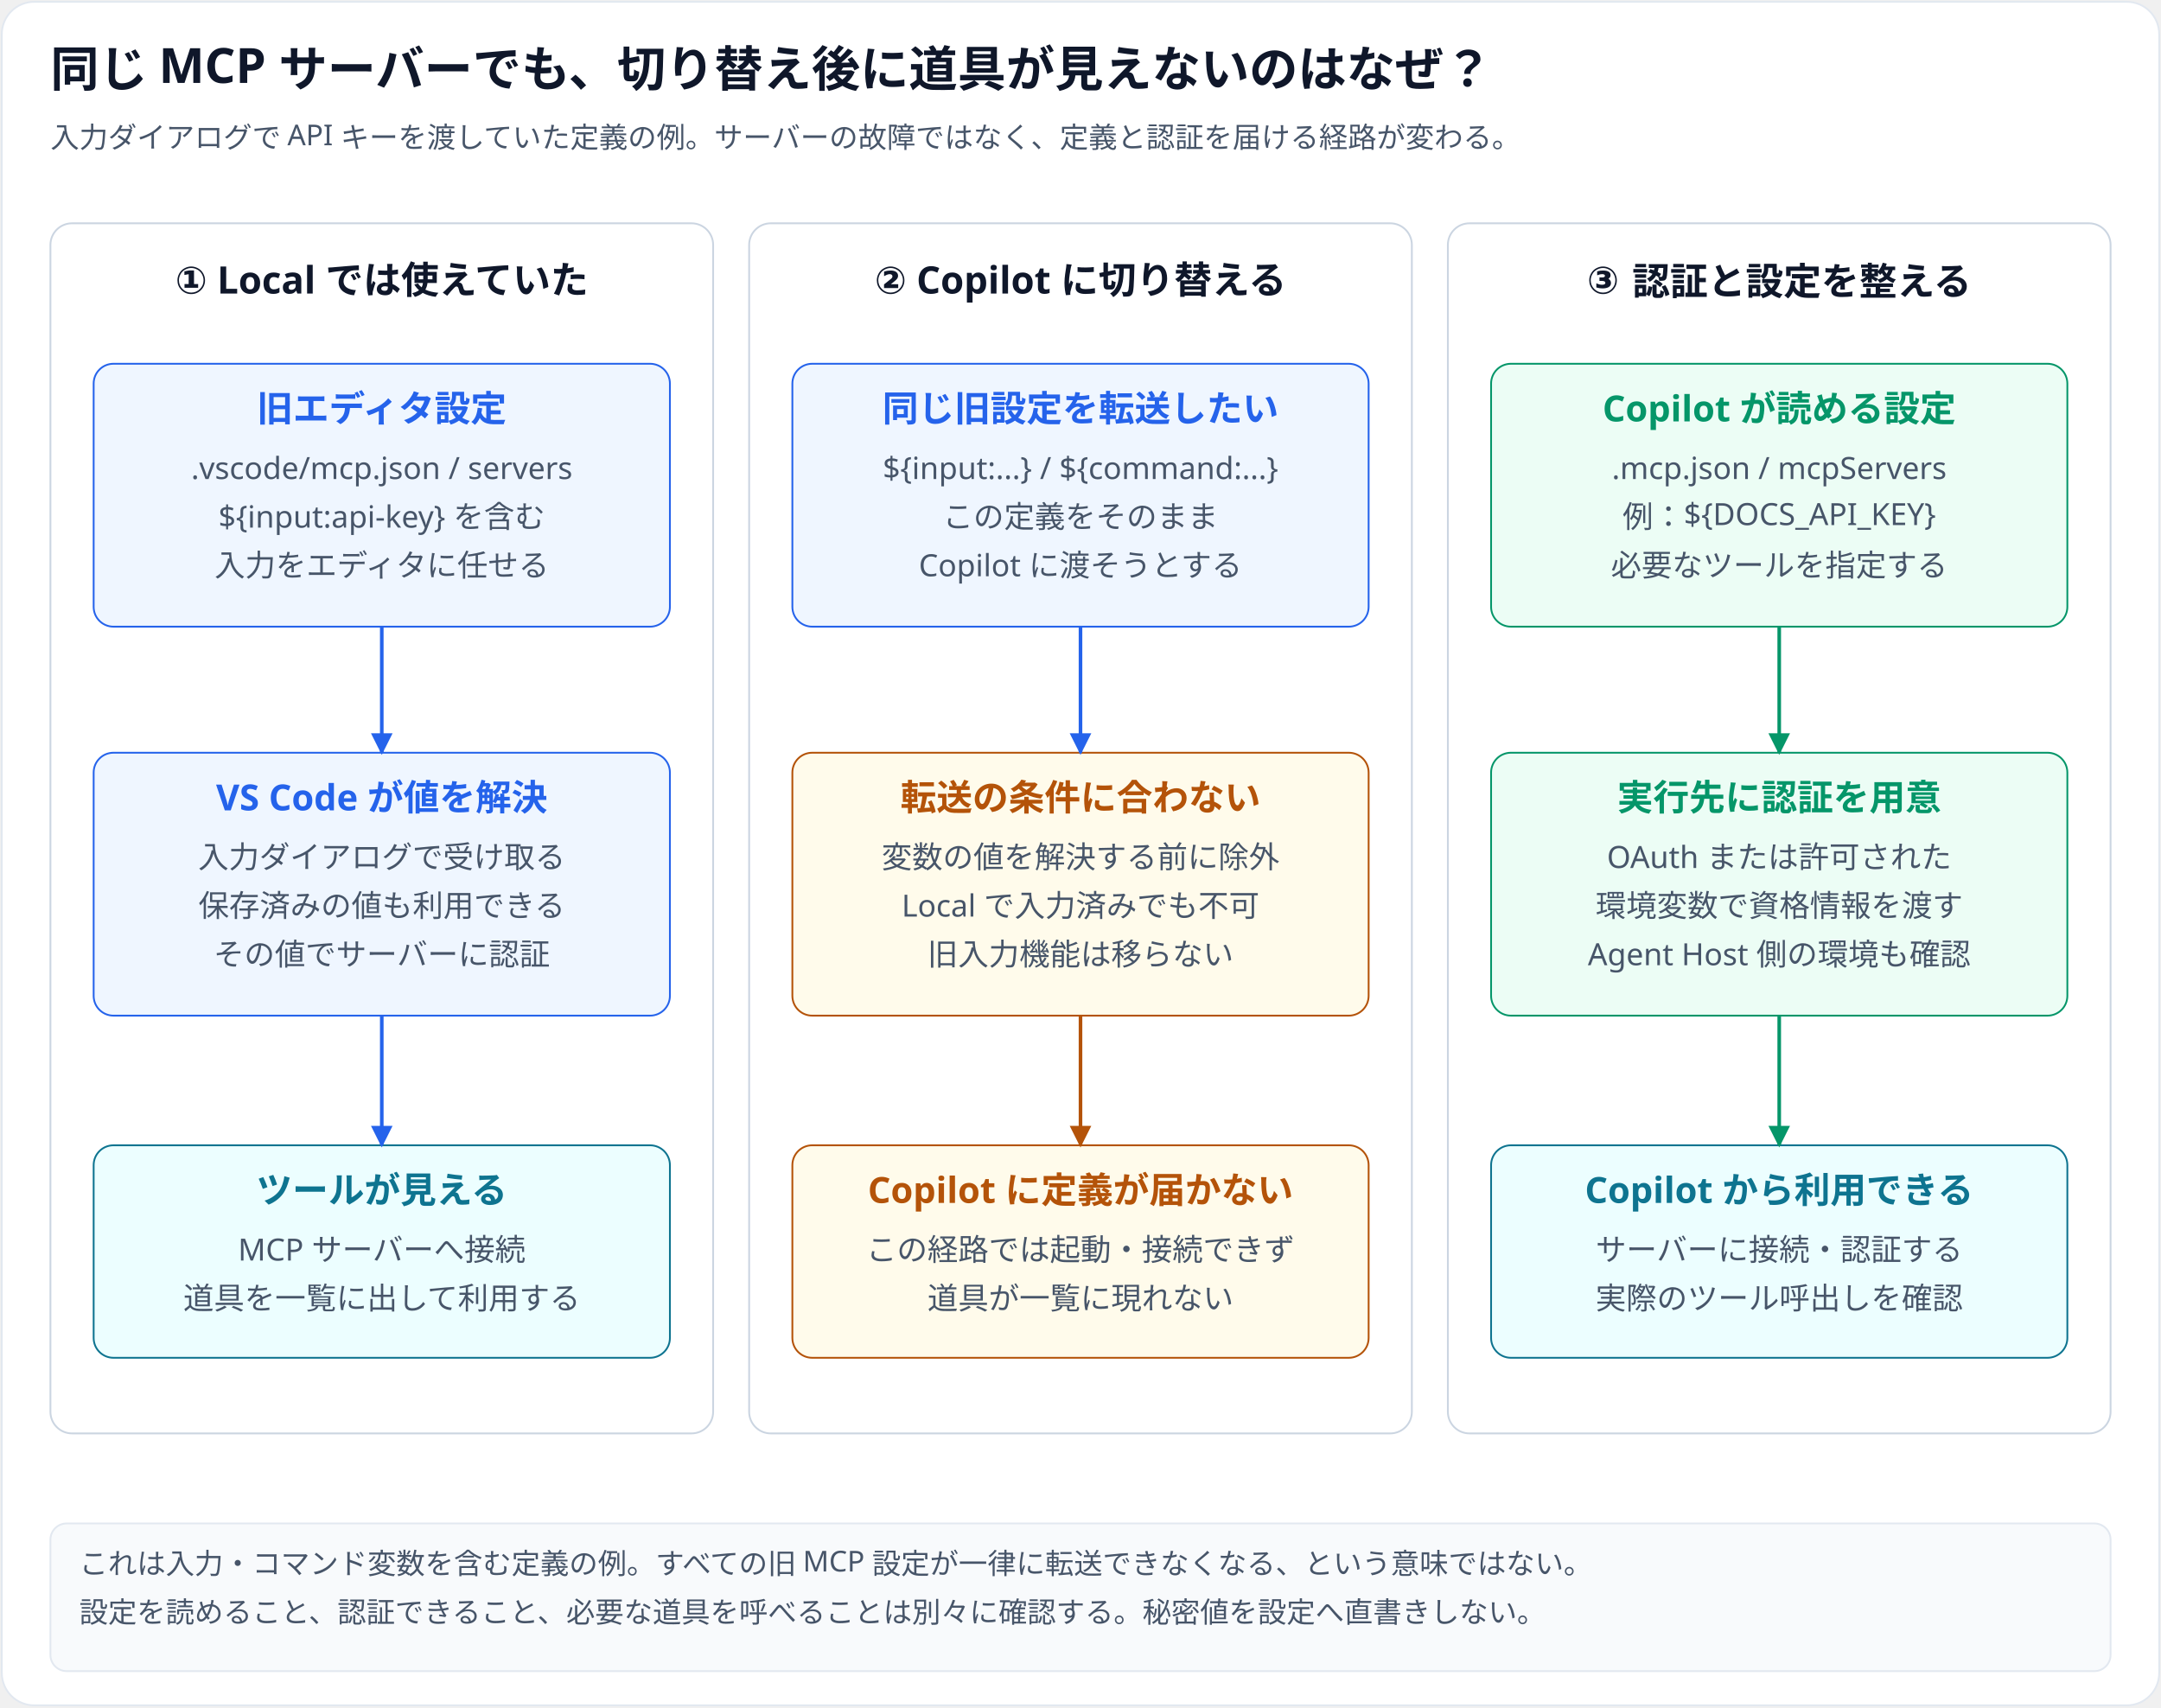
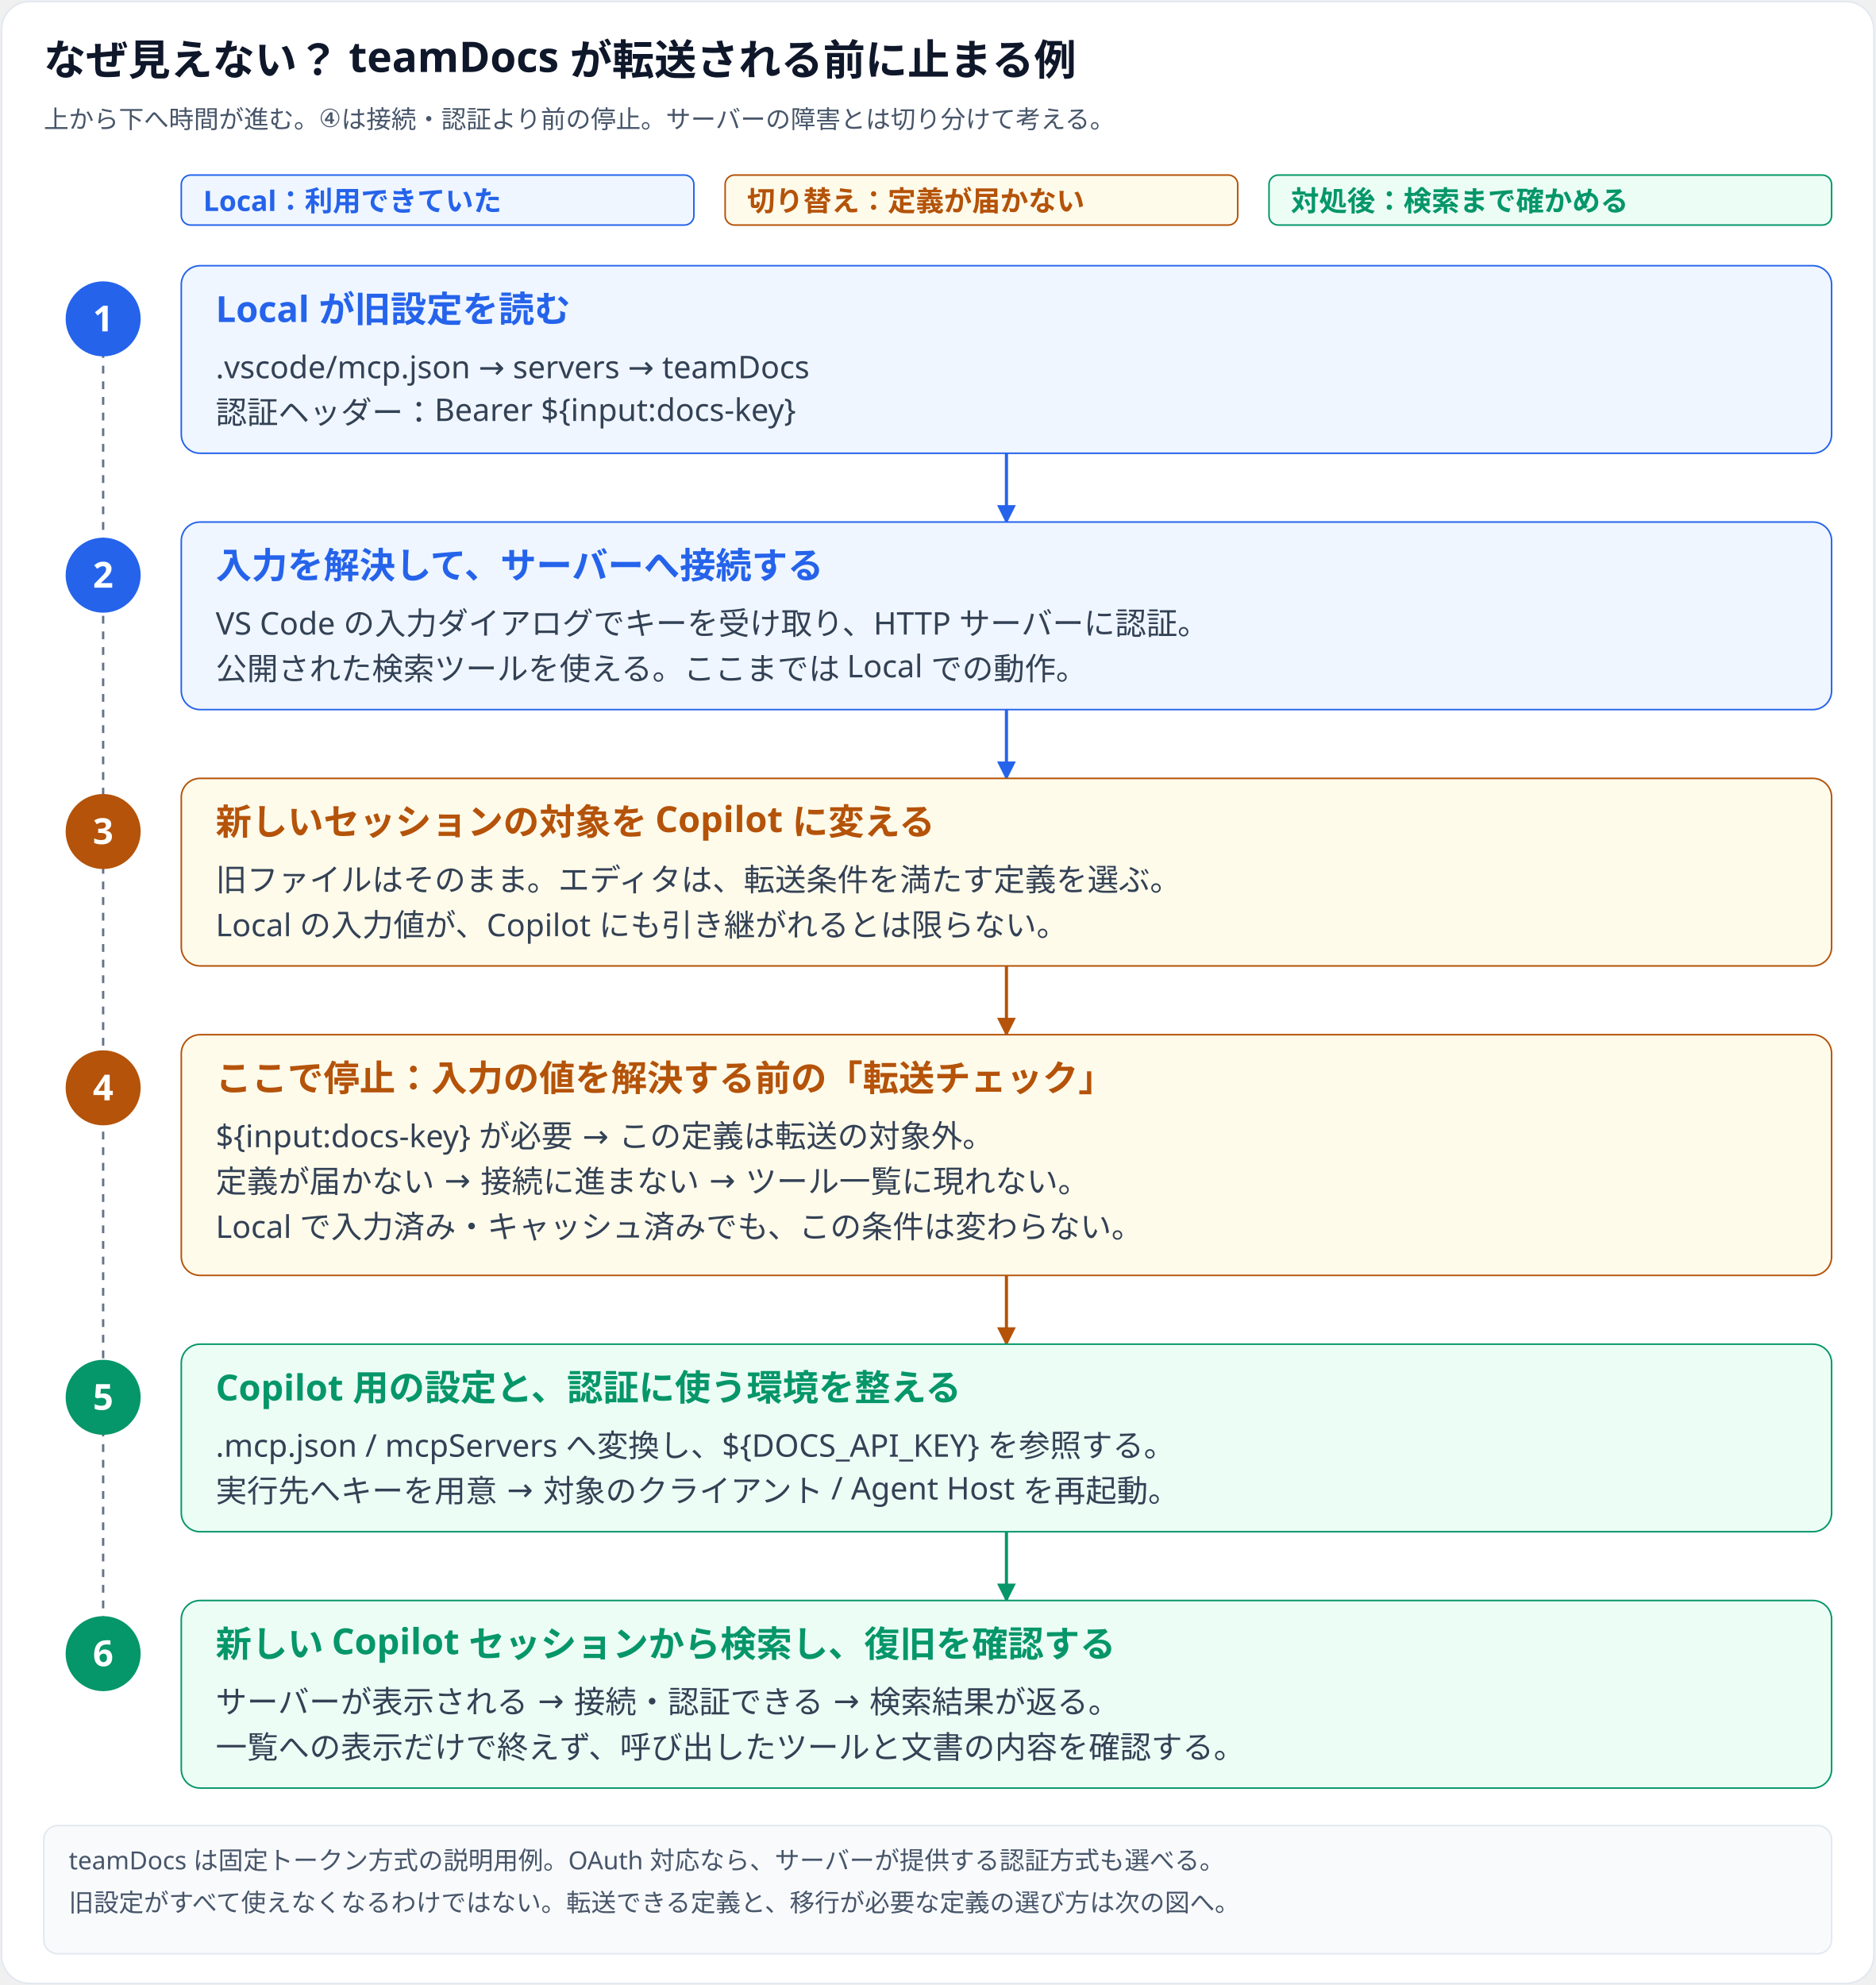
- <svg xmlns="http://www.w3.org/2000/svg" viewBox="0 0 1200 948" role="img" aria-labelledby="title desc" font-family="'Noto Sans JP', 'Yu Gothic UI', Meiryo, sans-serif">
+ <svg xmlns="http://www.w3.org/2000/svg" viewBox="0 0 1200 1270" role="img" aria-labelledby="title desc" font-family="'Noto Sans JP', 'Yu Gothic UI', Meiryo, sans-serif">
  <defs>
    <marker id="arrow-user" viewBox="0 0 10 10" refX="9" refY="5" markerWidth="6" markerHeight="6" orient="auto">
      <path d="M0 0 L10 5 L0 10 Z" fill="#475569" />
    </marker>
    <marker id="arrow-ui" viewBox="0 0 10 10" refX="9" refY="5" markerWidth="6" markerHeight="6" orient="auto">
      <path d="M0 0 L10 5 L0 10 Z" fill="#2563eb" />
    </marker>
    <marker id="arrow-harness" viewBox="0 0 10 10" refX="9" refY="5" markerWidth="6" markerHeight="6" orient="auto">
      <path d="M0 0 L10 5 L0 10 Z" fill="#059669" />
    </marker>
    <marker id="arrow-model" viewBox="0 0 10 10" refX="9" refY="5" markerWidth="6" markerHeight="6" orient="auto">
      <path d="M0 0 L10 5 L0 10 Z" fill="#7c3aed" />
    </marker>
    <marker id="arrow-review" viewBox="0 0 10 10" refX="9" refY="5" markerWidth="6" markerHeight="6" orient="auto">
      <path d="M0 0 L10 5 L0 10 Z" fill="#b45309" />
    </marker>
    <marker id="arrow-tool" viewBox="0 0 10 10" refX="9" refY="5" markerWidth="6" markerHeight="6" orient="auto">
      <path d="M0 0 L10 5 L0 10 Z" fill="#0e7490" />
    </marker>
    <marker id="arrow-process" viewBox="0 0 10 10" refX="9" refY="5" markerWidth="6" markerHeight="6" orient="auto">
      <path d="M0 0 L10 5 L0 10 Z" fill="#64748b" />
    </marker>
    <marker id="arrow-sdk" viewBox="0 0 10 10" refX="9" refY="5" markerWidth="6" markerHeight="6" orient="auto">
      <path d="M0 0 L10 5 L0 10 Z" fill="#6366f1" />
    </marker>
  </defs>
-   <rect x="1" y="1" width="1198" height="946" rx="18" fill="#fff" stroke="#e2e8f0" />
-   <text x="28" y="48" font-size="27" font-weight="700" fill="#0f172a" text-anchor="start">同じ MCP サーバーでも、切り替え後に道具が見えないのはなぜ？</text>
-   <text x="28" y="82" font-size="16" font-weight="400" fill="#475569" text-anchor="start">入力ダイアログで API キーを渡していた定義の例。サーバーの故障ではなく、定義と認証を届ける経路が変わる。</text>
-   <rect x="28" y="124" width="368" height="672" rx="12" fill="#fff" stroke="#cbd5e1" />
-   <text x="212" y="163" font-size="21" font-weight="700" fill="#0f172a" text-anchor="middle">① Local では使えていた</text>
-   <rect x="416" y="124" width="368" height="672" rx="12" fill="#fff" stroke="#cbd5e1" />
-   <text x="600" y="163" font-size="21" font-weight="700" fill="#0f172a" text-anchor="middle">② Copilot に切り替える</text>
-   <rect x="804" y="124" width="368" height="672" rx="12" fill="#fff" stroke="#cbd5e1" />
-   <text x="988" y="163" font-size="21" font-weight="700" fill="#0f172a" text-anchor="middle">③ 認証と設定を整える</text>
-   <rect x="52" y="202" width="320" height="146" rx="11" fill="#eff6ff" stroke="#2563eb" />
-   <text x="212" y="234" font-size="20" font-weight="700" fill="#2563eb" text-anchor="middle">旧エディタ設定</text>
-   <text x="212" y="266" font-size="17" font-weight="400" fill="#475569" text-anchor="middle">.vscode/mcp.json / servers</text>
-   <text x="212" y="293" font-size="17" font-weight="400" fill="#475569" text-anchor="middle">${input:api-key} を含む</text>
-   <text x="212" y="320" font-size="17" font-weight="400" fill="#475569" text-anchor="middle">入力をエディタに任せる</text>
-   <rect x="52" y="418" width="320" height="146" rx="11" fill="#eff6ff" stroke="#2563eb" />
-   <text x="212" y="450" font-size="20" font-weight="700" fill="#2563eb" text-anchor="middle">VS Code が値を解決</text>
-   <text x="212" y="482" font-size="17" font-weight="400" fill="#475569" text-anchor="middle">入力ダイアログで受け取る</text>
-   <text x="212" y="509" font-size="17" font-weight="400" fill="#475569" text-anchor="middle">保存済みの値も利用できる</text>
-   <text x="212" y="536" font-size="17" font-weight="400" fill="#475569" text-anchor="middle">その値でサーバーに認証</text>
-   <line x1="212" y1="348" x2="212" y2="418" stroke="#2563eb" stroke-width="2" marker-end="url(#arrow-ui)" />
-   <rect x="52" y="636" width="320" height="118" rx="11" fill="#ecfeff" stroke="#0e7490" />
-   <text x="212" y="668" font-size="20" font-weight="700" fill="#0e7490" text-anchor="middle">ツールが見える</text>
-   <text x="212" y="700" font-size="17" font-weight="400" fill="#475569" text-anchor="middle">MCP サーバーへ接続</text>
-   <text x="212" y="727" font-size="17" font-weight="400" fill="#475569" text-anchor="middle">道具を一覧に出して利用する</text>
-   <line x1="212" y1="564" x2="212" y2="636" stroke="#2563eb" stroke-width="2" marker-end="url(#arrow-ui)" />
-   <rect x="440" y="202" width="320" height="146" rx="11" fill="#eff6ff" stroke="#2563eb" />
-   <text x="600" y="234" font-size="20" font-weight="700" fill="#2563eb" text-anchor="middle">同じ旧設定を転送したい</text>
-   <text x="600" y="266" font-size="17" font-weight="400" fill="#475569" text-anchor="middle">${input:...} / ${command:...}</text>
-   <text x="600" y="293" font-size="17" font-weight="400" fill="#475569" text-anchor="middle">この定義をそのまま</text>
-   <text x="600" y="320" font-size="17" font-weight="400" fill="#475569" text-anchor="middle">Copilot に渡そうとする</text>
-   <rect x="440" y="418" width="320" height="146" rx="11" fill="#fffbeb" stroke="#b45309" />
-   <text x="600" y="450" font-size="20" font-weight="700" fill="#b45309" text-anchor="middle">転送の条件に合わない</text>
-   <text x="600" y="482" font-size="17" font-weight="400" fill="#475569" text-anchor="middle">変数の値を解決する前に除外</text>
-   <text x="600" y="509" font-size="17" font-weight="400" fill="#475569" text-anchor="middle">Local で入力済みでも不可</text>
-   <text x="600" y="536" font-size="17" font-weight="400" fill="#475569" text-anchor="middle">旧入力機能は移らない</text>
-   <line x1="600" y1="348" x2="600" y2="418" stroke="#2563eb" stroke-width="2" marker-end="url(#arrow-ui)" />
-   <rect x="440" y="636" width="320" height="118" rx="11" fill="#fffbeb" stroke="#b45309" />
-   <text x="600" y="668" font-size="20" font-weight="700" fill="#b45309" text-anchor="middle">Copilot に定義が届かない</text>
-   <text x="600" y="700" font-size="17" font-weight="400" fill="#475569" text-anchor="middle">この経路では起動・接続できず</text>
-   <text x="600" y="727" font-size="17" font-weight="400" fill="#475569" text-anchor="middle">道具が一覧に現れない</text>
-   <line x1="600" y1="564" x2="600" y2="636" stroke="#b45309" stroke-width="2" marker-end="url(#arrow-review)" />
-   <rect x="828" y="202" width="320" height="146" rx="11" fill="#ecfdf5" stroke="#059669" />
-   <text x="988" y="234" font-size="20" font-weight="700" fill="#059669" text-anchor="middle">Copilot が読める設定</text>
-   <text x="988" y="266" font-size="17" font-weight="400" fill="#475569" text-anchor="middle">.mcp.json / mcpServers</text>
-   <text x="988" y="293" font-size="17" font-weight="400" fill="#475569" text-anchor="middle">例：${DOCS_API_KEY}</text>
-   <text x="988" y="320" font-size="17" font-weight="400" fill="#475569" text-anchor="middle">必要なツールを指定する</text>
-   <rect x="828" y="418" width="320" height="146" rx="11" fill="#ecfdf5" stroke="#059669" />
-   <text x="988" y="450" font-size="20" font-weight="700" fill="#059669" text-anchor="middle">実行先に認証を用意</text>
-   <text x="988" y="482" font-size="17" font-weight="400" fill="#475569" text-anchor="middle">OAuth または許可された</text>
-   <text x="988" y="509" font-size="17" font-weight="400" fill="#475569" text-anchor="middle">環境変数で資格情報を渡す</text>
-   <text x="988" y="536" font-size="17" font-weight="400" fill="#475569" text-anchor="middle">Agent Host 側の環境も確認</text>
-   <line x1="988" y1="348" x2="988" y2="418" stroke="#059669" stroke-width="2" marker-end="url(#arrow-harness)" />
-   <rect x="828" y="636" width="320" height="118" rx="11" fill="#ecfeff" stroke="#0e7490" />
-   <text x="988" y="668" font-size="20" font-weight="700" fill="#0e7490" text-anchor="middle">Copilot から利用できる</text>
-   <text x="988" y="700" font-size="17" font-weight="400" fill="#475569" text-anchor="middle">サーバーに接続・認証する</text>
-   <text x="988" y="727" font-size="17" font-weight="400" fill="#475569" text-anchor="middle">実際のツール呼出しを確認</text>
-   <line x1="988" y1="564" x2="988" y2="636" stroke="#059669" stroke-width="2" marker-end="url(#arrow-harness)" />
-   <rect x="28" y="846" width="1144" height="82" rx="9" fill="#f8fafc" stroke="#e2e8f0" />
-   <text x="44" y="874" font-size="16" font-weight="400" fill="#475569" text-anchor="start">これは入力・コマンド変数を含む定義の例。すべての旧 MCP 設定が一律に転送できなくなる、という意味ではない。</text>
-   <text x="44" y="901" font-size="16" font-weight="400" fill="#475569" text-anchor="start">設定を読めること、認証できること、必要な道具を呼べることは別々に確認する。秘密値を設定へ直書きしない。</text>
+   <rect x="1" y="1" width="1198" height="1268" rx="18" fill="#fff" stroke="#e2e8f0" />
+   <text x="28" y="48" font-size="27" font-weight="700" fill="#0f172a" text-anchor="start">なぜ見えない？ teamDocs が転送される前に止まる例</text>
+   <text x="28" y="82" font-size="16" font-weight="400" fill="#475569" text-anchor="start">上から下へ時間が進む。④は接続・認証より前の停止。サーバーの障害とは切り分けて考える。</text>
+   <rect x="116" y="112" width="328" height="32" rx="6" fill="#eff6ff" stroke="#2563eb" />
+   <text x="130" y="135" font-size="18" font-weight="700" fill="#2563eb" text-anchor="start">Local：利用できていた</text>
+   <rect x="464" y="112" width="328" height="32" rx="6" fill="#fffbeb" stroke="#b45309" />
+   <text x="478" y="135" font-size="18" font-weight="700" fill="#b45309" text-anchor="start">切り替え：定義が届かない</text>
+   <rect x="812" y="112" width="360" height="32" rx="6" fill="#ecfdf5" stroke="#059669" />
+   <text x="826" y="135" font-size="18" font-weight="700" fill="#059669" text-anchor="start">対処後：検索まで確かめる</text>
+   <line x1="66" y1="204" x2="66" y2="1058" stroke="#64748b" stroke-width="1.5" stroke-dasharray="5 5" />
+   <circle cx="66" cy="204" r="24" fill="#2563eb" />
+   <text x="66" y="212" font-size="23" font-weight="700" fill="#fff" text-anchor="middle">1</text>
+   <rect x="116" y="170" width="1056" height="120" rx="12" fill="#eff6ff" stroke="#2563eb" />
+   <text x="138" y="206" font-size="23" font-weight="700" fill="#2563eb" text-anchor="start">Local が旧設定を読む</text>
+   <text x="138" y="242" font-size="20" font-weight="400" fill="#334155" text-anchor="start">.vscode/mcp.json → servers → teamDocs</text>
+   <text x="138" y="271" font-size="20" font-weight="400" fill="#334155" text-anchor="start">認証ヘッダー：Bearer ${input:docs-key}</text>
+   <line x1="644" y1="290" x2="644" y2="334" stroke="#2563eb" stroke-width="2" marker-end="url(#arrow-ui)" />
+   <circle cx="66" cy="368" r="24" fill="#2563eb" />
+   <text x="66" y="376" font-size="23" font-weight="700" fill="#fff" text-anchor="middle">2</text>
+   <rect x="116" y="334" width="1056" height="120" rx="12" fill="#eff6ff" stroke="#2563eb" />
+   <text x="138" y="370" font-size="23" font-weight="700" fill="#2563eb" text-anchor="start">入力を解決して、サーバーへ接続する</text>
+   <text x="138" y="406" font-size="20" font-weight="400" fill="#334155" text-anchor="start">VS Code の入力ダイアログでキーを受け取り、HTTP サーバーに認証。</text>
+   <text x="138" y="435" font-size="20" font-weight="400" fill="#334155" text-anchor="start">公開された検索ツールを使える。ここまでは Local での動作。</text>
+   <line x1="644" y1="454" x2="644" y2="498" stroke="#2563eb" stroke-width="2" marker-end="url(#arrow-ui)" />
+   <circle cx="66" cy="532" r="24" fill="#b45309" />
+   <text x="66" y="540" font-size="23" font-weight="700" fill="#fff" text-anchor="middle">3</text>
+   <rect x="116" y="498" width="1056" height="120" rx="12" fill="#fffbeb" stroke="#b45309" />
+   <text x="138" y="534" font-size="23" font-weight="700" fill="#b45309" text-anchor="start">新しいセッションの対象を Copilot に変える</text>
+   <text x="138" y="570" font-size="20" font-weight="400" fill="#334155" text-anchor="start">旧ファイルはそのまま。エディタは、転送条件を満たす定義を選ぶ。</text>
+   <text x="138" y="599" font-size="20" font-weight="400" fill="#334155" text-anchor="start">Local の入力値が、Copilot にも引き継がれるとは限らない。</text>
+   <line x1="644" y1="618" x2="644" y2="662" stroke="#b45309" stroke-width="2" marker-end="url(#arrow-review)" />
+   <circle cx="66" cy="696" r="24" fill="#b45309" />
+   <text x="66" y="704" font-size="23" font-weight="700" fill="#fff" text-anchor="middle">4</text>
+   <rect x="116" y="662" width="1056" height="154" rx="12" fill="#fffbeb" stroke="#b45309" />
+   <text x="138" y="698" font-size="23" font-weight="700" fill="#b45309" text-anchor="start">ここで停止：入力の値を解決する前の「転送チェック」</text>
+   <text x="138" y="734" font-size="20" font-weight="400" fill="#334155" text-anchor="start">${input:docs-key} が必要 → この定義は転送の対象外。</text>
+   <text x="138" y="763" font-size="20" font-weight="400" fill="#334155" text-anchor="start">定義が届かない → 接続に進まない → ツール一覧に現れない。</text>
+   <text x="138" y="792" font-size="20" font-weight="400" fill="#334155" text-anchor="start">Local で入力済み・キャッシュ済みでも、この条件は変わらない。</text>
+   <line x1="644" y1="816" x2="644" y2="860" stroke="#b45309" stroke-width="2" marker-end="url(#arrow-review)" />
+   <circle cx="66" cy="894" r="24" fill="#059669" />
+   <text x="66" y="902" font-size="23" font-weight="700" fill="#fff" text-anchor="middle">5</text>
+   <rect x="116" y="860" width="1056" height="120" rx="12" fill="#ecfdf5" stroke="#059669" />
+   <text x="138" y="896" font-size="23" font-weight="700" fill="#059669" text-anchor="start">Copilot 用の設定と、認証に使う環境を整える</text>
+   <text x="138" y="932" font-size="20" font-weight="400" fill="#334155" text-anchor="start">.mcp.json / mcpServers へ変換し、${DOCS_API_KEY} を参照する。</text>
+   <text x="138" y="961" font-size="20" font-weight="400" fill="#334155" text-anchor="start">実行先へキーを用意 → 対象のクライアント / Agent Host を再起動。</text>
+   <line x1="644" y1="980" x2="644" y2="1024" stroke="#059669" stroke-width="2" marker-end="url(#arrow-harness)" />
+   <circle cx="66" cy="1058" r="24" fill="#059669" />
+   <text x="66" y="1066" font-size="23" font-weight="700" fill="#fff" text-anchor="middle">6</text>
+   <rect x="116" y="1024" width="1056" height="120" rx="12" fill="#ecfdf5" stroke="#059669" />
+   <text x="138" y="1060" font-size="23" font-weight="700" fill="#059669" text-anchor="start">新しい Copilot セッションから検索し、復旧を確認する</text>
+   <text x="138" y="1096" font-size="20" font-weight="400" fill="#334155" text-anchor="start">サーバーが表示される → 接続・認証できる → 検索結果が返る。</text>
+   <text x="138" y="1125" font-size="20" font-weight="400" fill="#334155" text-anchor="start">一覧への表示だけで終えず、呼び出したツールと文書の内容を確認する。</text>
+   <rect x="28" y="1168" width="1144" height="82" rx="9" fill="#f8fafc" stroke="#e2e8f0" />
+   <text x="44" y="1196" font-size="16" font-weight="400" fill="#475569" text-anchor="start">teamDocs は固定トークン方式の説明用例。OAuth 対応なら、サーバーが提供する認証方式も選べる。</text>
+   <text x="44" y="1223" font-size="16" font-weight="400" fill="#475569" text-anchor="start">旧設定がすべて使えなくなるわけではない。転送できる定義と、移行が必要な定義の選び方は次の図へ。</text>
</svg>
